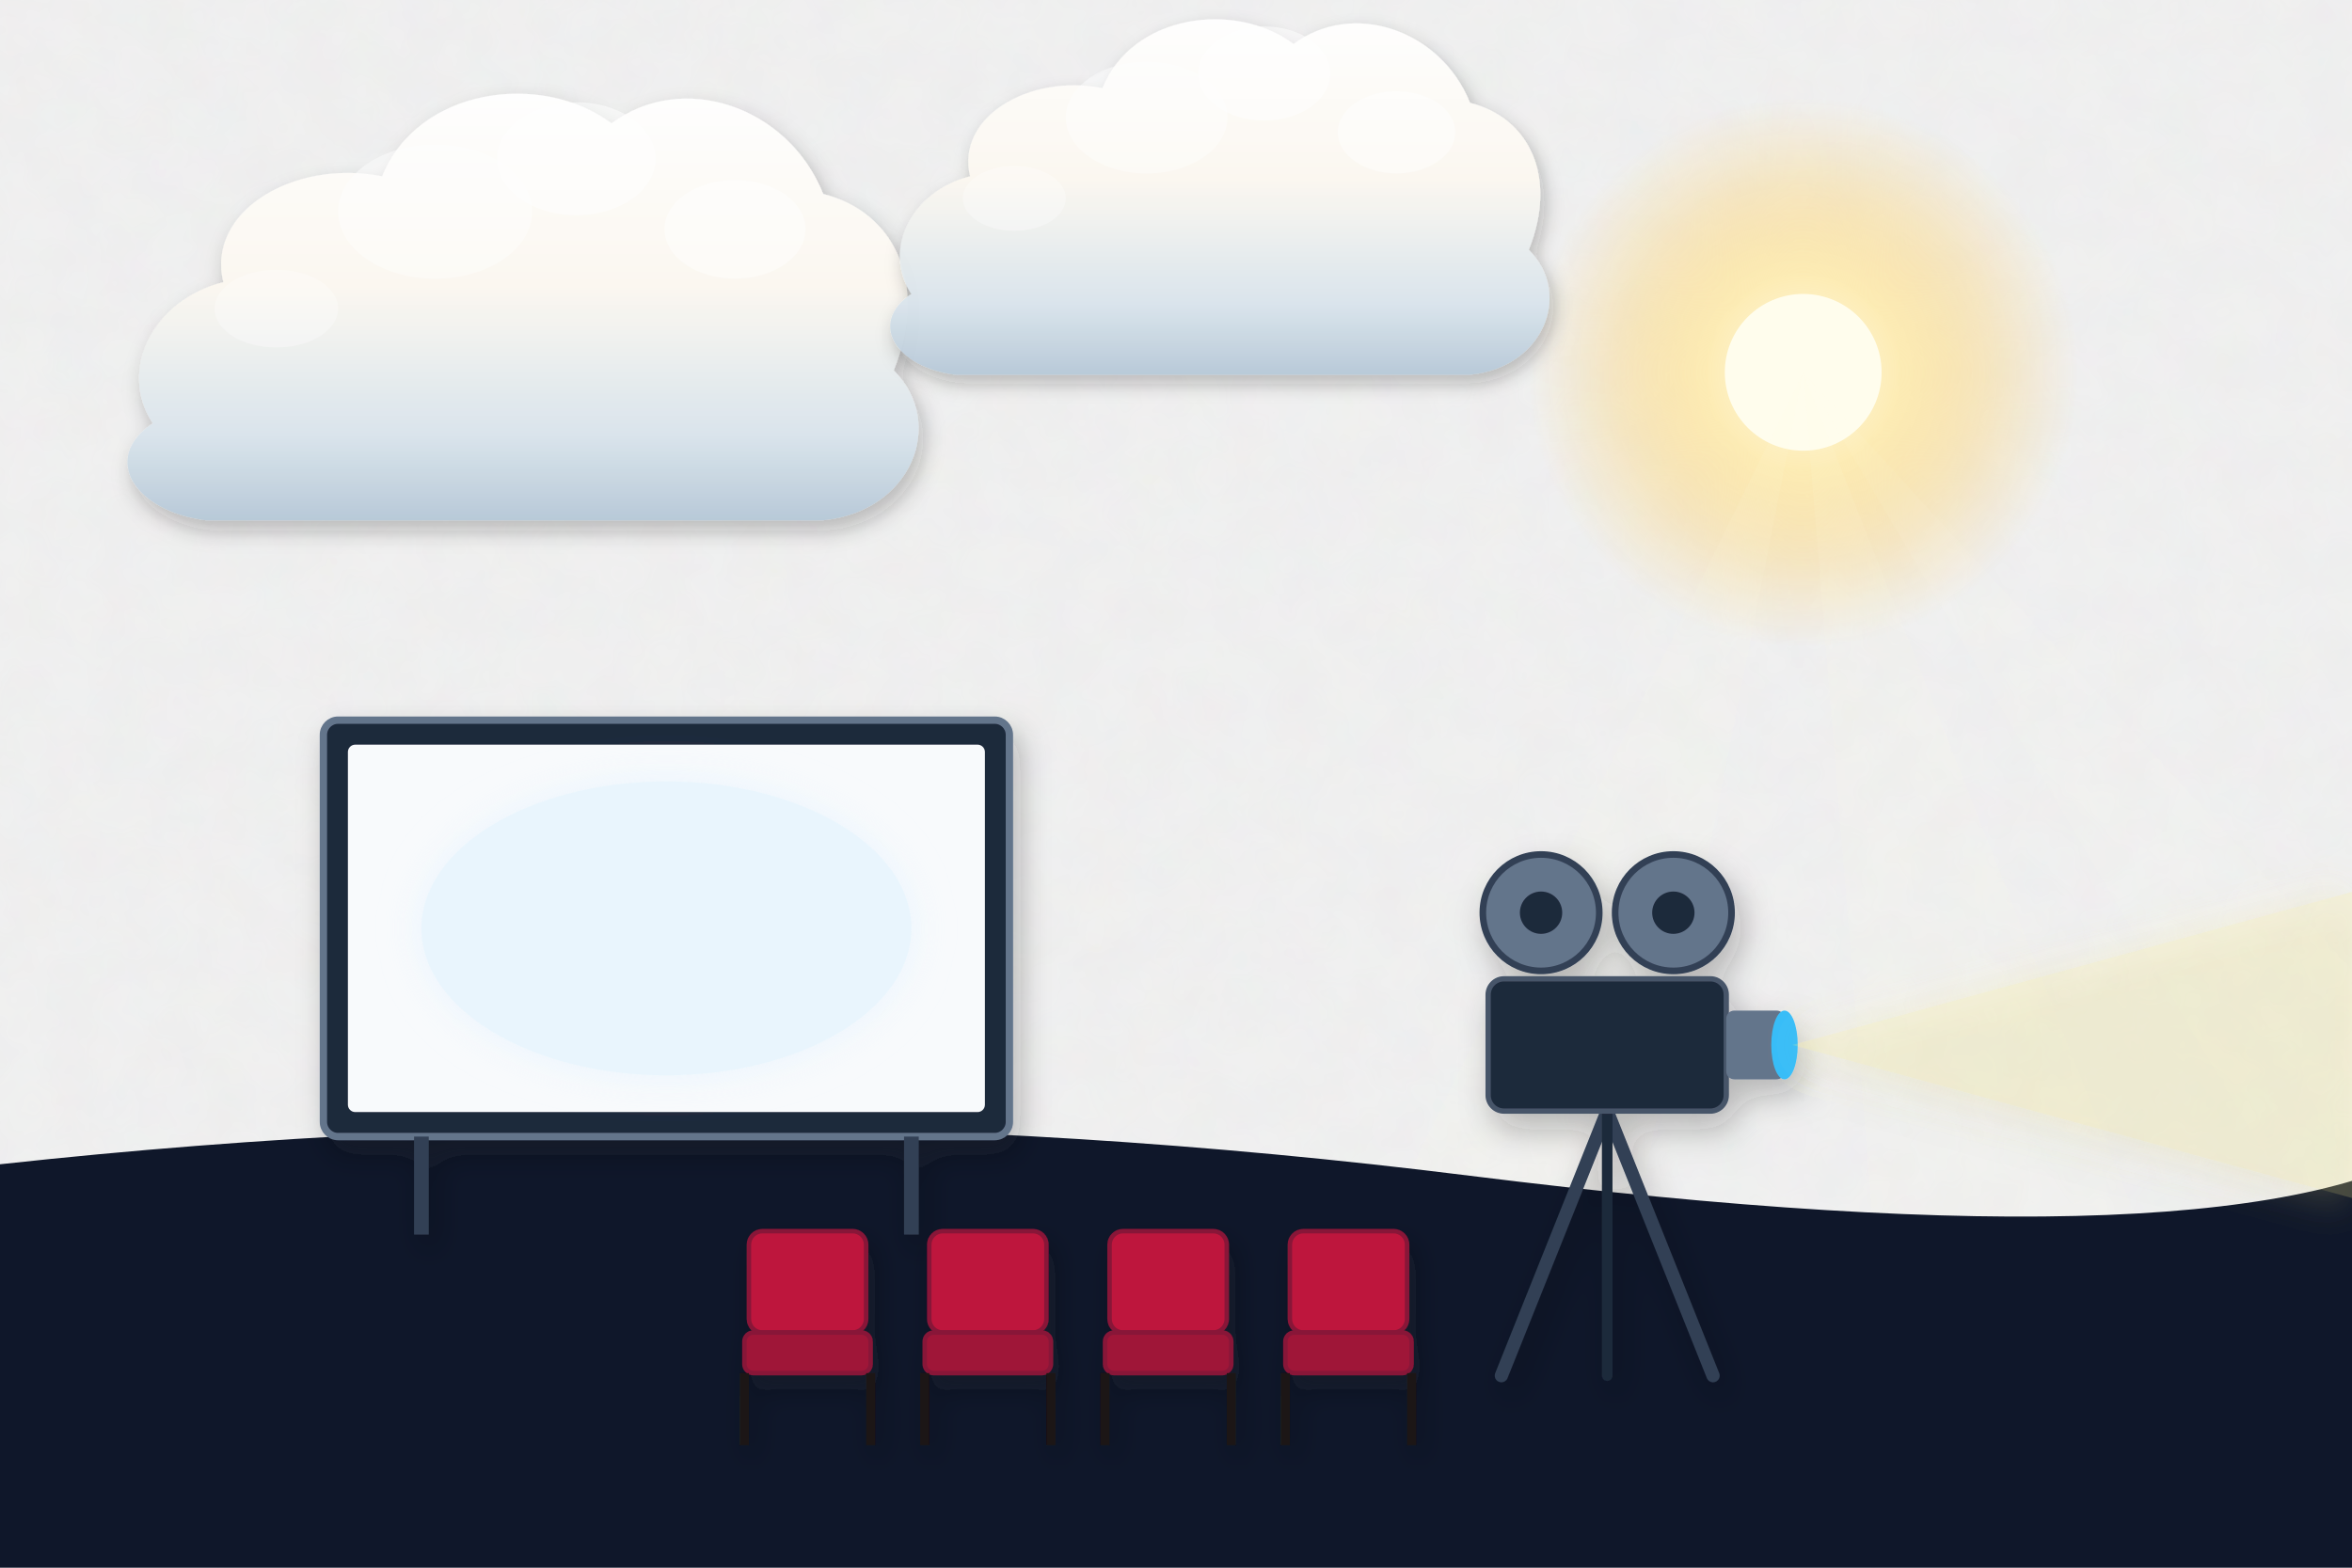
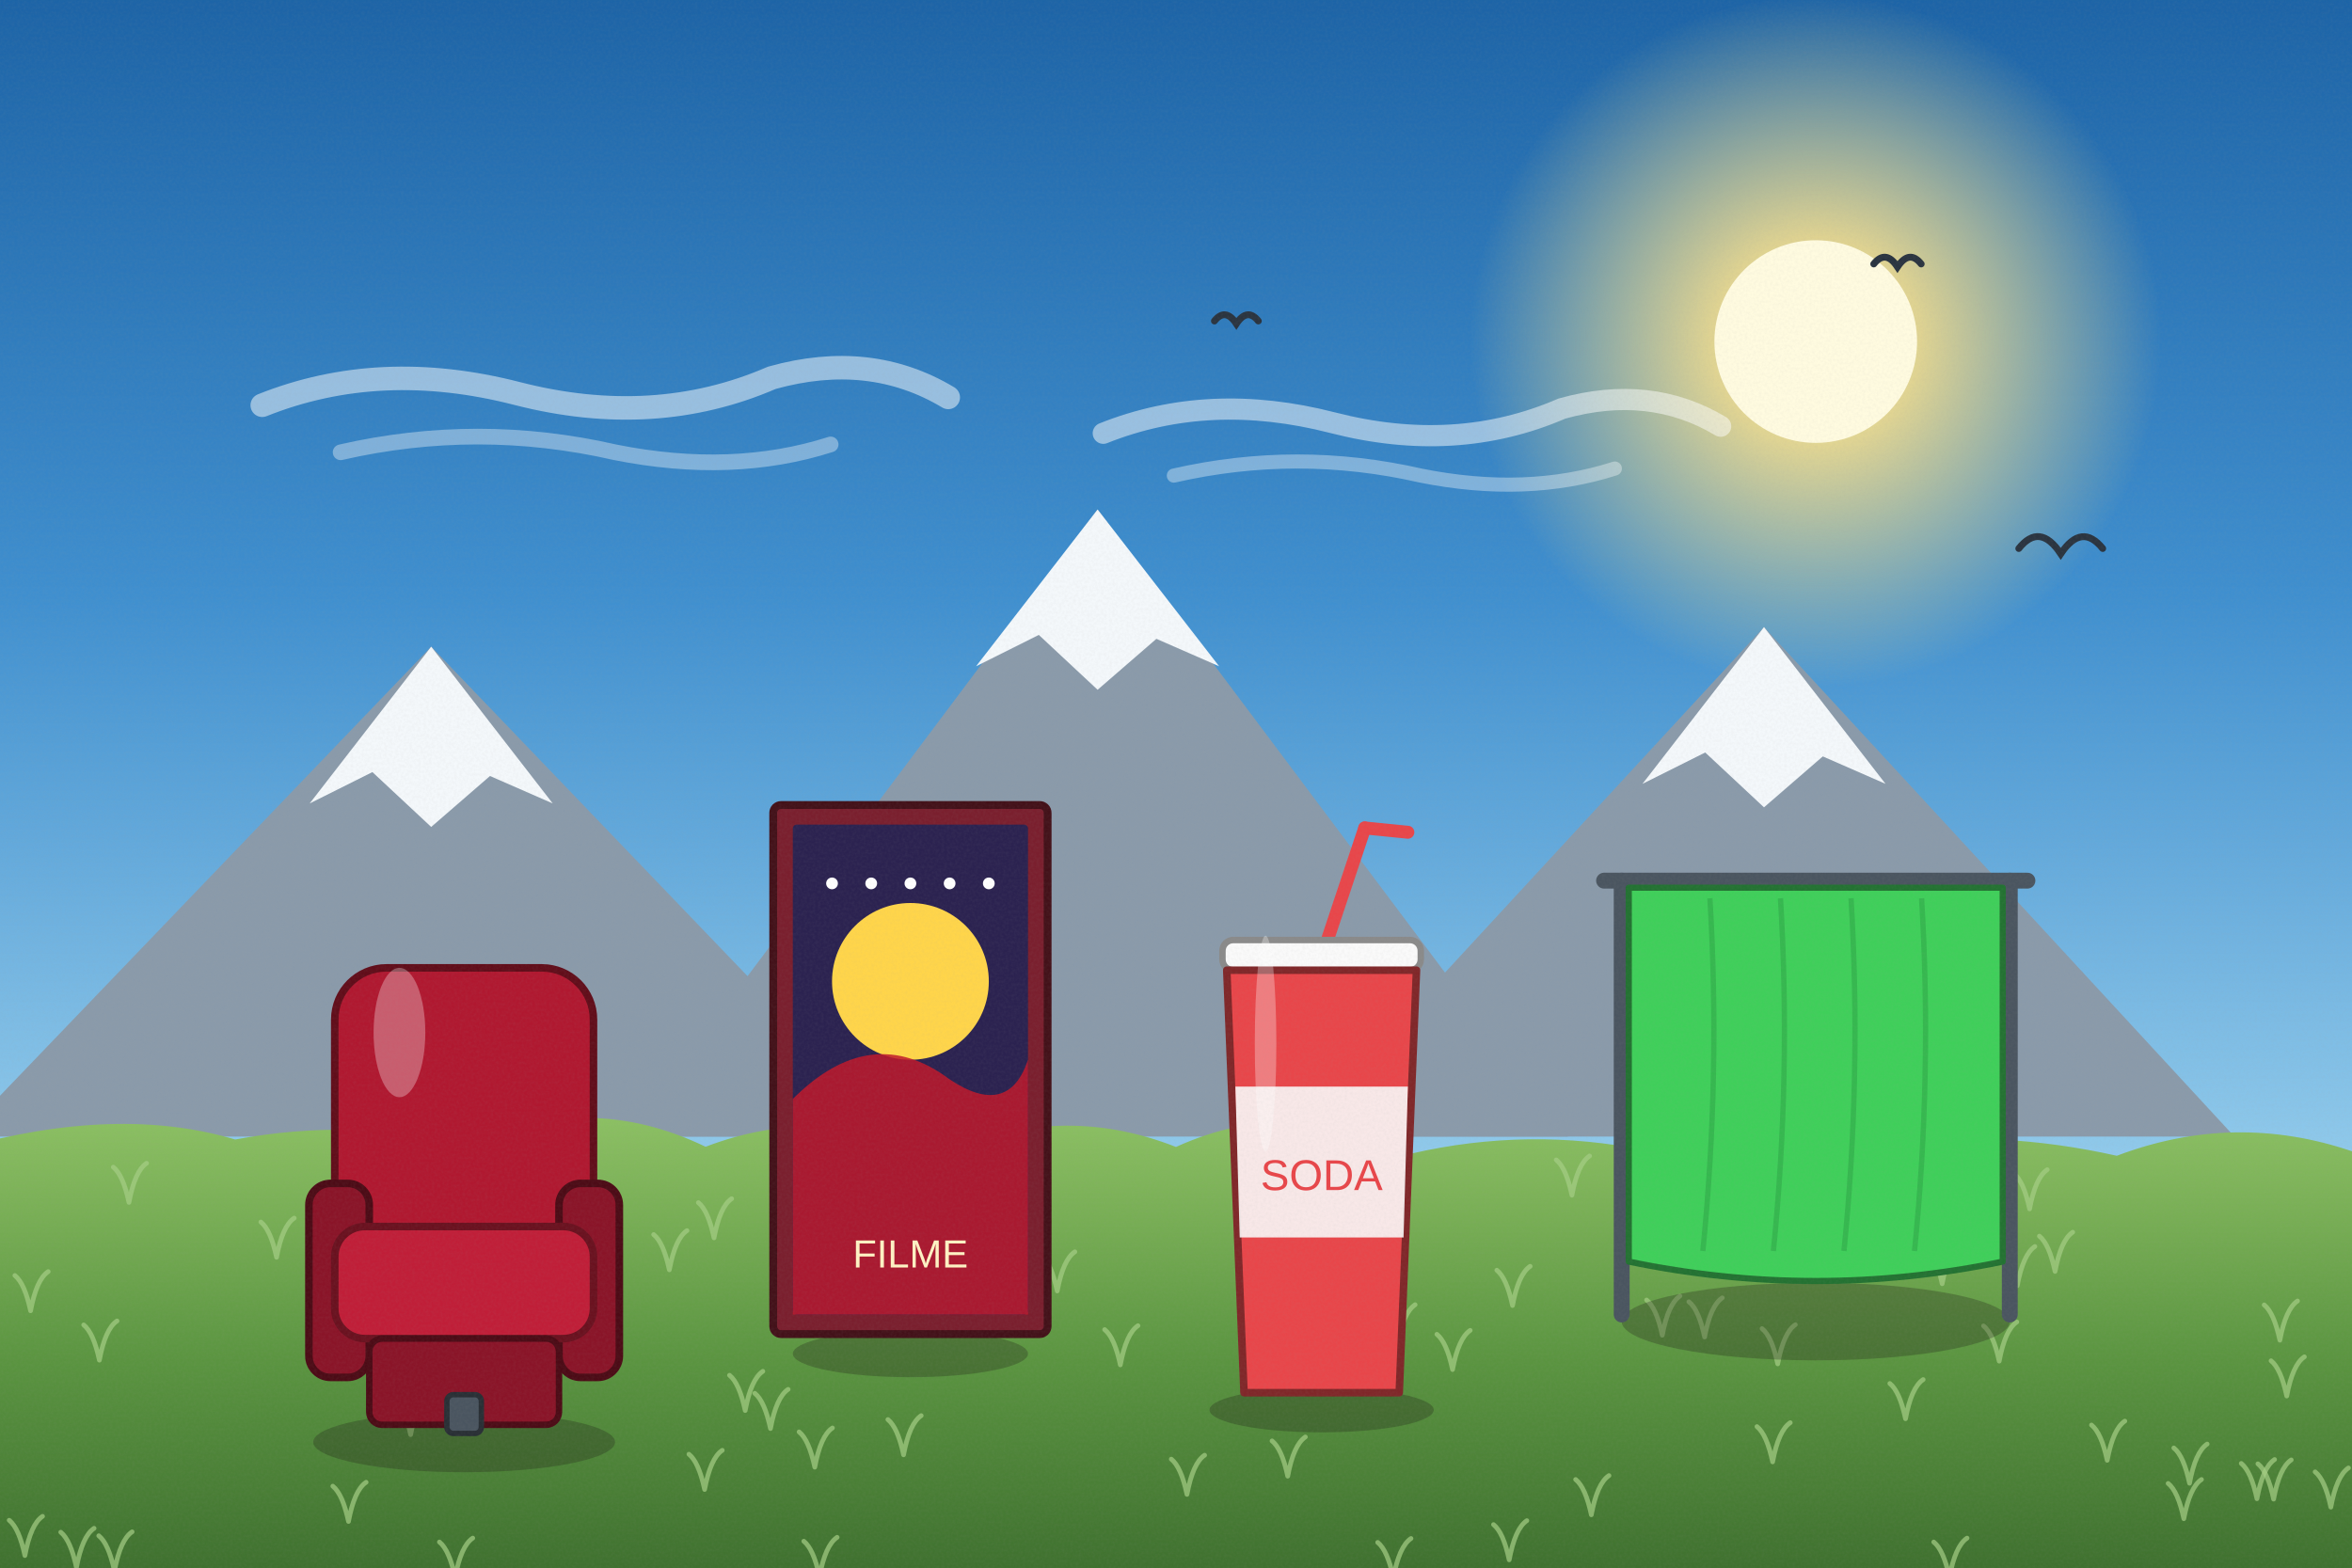
<svg xmlns="http://www.w3.org/2000/svg" viewBox="0 0 1200 800" width="1200" height="800">
  <defs>
-     <filter id="ghibliPaper" x="0%" y="0%" width="100%" height="100%">
-       <feTurbulence type="fractalNoise" baseFrequency="0.04" numOctaves="3" result="noise" seed="42" />
-       <feColorMatrix type="matrix" values="1 0 0 0 0  0 1 0 0 0  0 0 1 0 0  0 0 0 0.035 0" in="noise" result="coloredNoise" />
-       <feComposite operator="in" in2="SourceGraphic" />
-     </filter>
-     <filter id="softGlow" x="-20%" y="-20%" width="140%" height="140%">
-       <feGaussianBlur stdDeviation="8" result="blur" />
-       <feComposite in="SourceGraphic" in2="blur" operator="over" />
-     </filter>
-     <filter id="dropShadow" x="-20%" y="-20%" width="140%" height="140%">
-       <feDropShadow dx="3" dy="6" stdDeviation="6" flood-color="#141e28" flood-opacity="0.28" />
-     </filter>
-     <linearGradient id="skyDay" x1="0" y1="0" x2="0" y2="1">
-       <stop offset="0%" stop-color="#236ca7" />
-       <stop offset="35%" stop-color="#5fa3d6" />
-       <stop offset="70%" stop-color="#b8e1f2" />
-       <stop offset="100%" stop-color="#fdf3dc" />
-     </linearGradient>
-     <linearGradient id="skySunset" x1="0" y1="0" x2="0" y2="1">
-       <stop offset="0%" stop-color="#31396b" />
-       <stop offset="35%" stop-color="#73507b" />
-       <stop offset="65%" stop-color="#cb6b5c" />
-       <stop offset="85%" stop-color="#f29e5a" />
-       <stop offset="100%" stop-color="#fedaa2" />
-     </linearGradient>
-     <linearGradient id="skyDusk" x1="0" y1="0" x2="0" y2="1">
-       <stop offset="0%" stop-color="#121832" />
-       <stop offset="40%" stop-color="#262f56" />
-       <stop offset="70%" stop-color="#4e3d64" />
-       <stop offset="90%" stop-color="#915264" />
-       <stop offset="100%" stop-color="#d6846c" />
-     </linearGradient>
-     <linearGradient id="cloudBodyDay" x1="0" y1="0" x2="0" y2="1">
-       <stop offset="0%" stop-color="#ffffff" />
-       <stop offset="45%" stop-color="#fcf8f0" />
-       <stop offset="80%" stop-color="#d9e4ec" />
-       <stop offset="100%" stop-color="#b6c8d7" />
-     </linearGradient>
-     <linearGradient id="cloudBodySunset" x1="0" y1="0" x2="0" y2="1">
-       <stop offset="0%" stop-color="#fff5e6" />
-       <stop offset="40%" stop-color="#fbd0a5" />
-       <stop offset="75%" stop-color="#cf8ca0" />
-       <stop offset="100%" stop-color="#7e607c" />
-     </linearGradient>
-     <radialGradient id="sunGlowDay" cx="50%" cy="50%" r="50%">
-       <stop offset="0%" stop-color="#fffced" stop-opacity="1" />
-       <stop offset="35%" stop-color="#ffebaa" stop-opacity="0.85" />
-       <stop offset="70%" stop-color="#ffd573" stop-opacity="0.35" />
-       <stop offset="100%" stop-color="#ffd573" stop-opacity="0" />
-     </radialGradient>
-     <radialGradient id="sunGlowSunset" cx="50%" cy="50%" r="50%">
-       <stop offset="0%" stop-color="#fff8db" stop-opacity="1" />
-       <stop offset="30%" stop-color="#ffb753" stop-opacity="0.9" />
-       <stop offset="65%" stop-color="#f46e45" stop-opacity="0.4" />
-       <stop offset="100%" stop-color="#e04a43" stop-opacity="0" />
-     </radialGradient>
-     <linearGradient id="hillDistant" x1="0" y1="0" x2="0" y2="1">
-       <stop offset="0%" stop-color="#6e94a8" />
-       <stop offset="100%" stop-color="#93b9c7" />
-     </linearGradient>
-     <linearGradient id="hillMid" x1="0" y1="0" x2="0" y2="1">
-       <stop offset="0%" stop-color="#4a7c4f" />
-       <stop offset="50%" stop-color="#3c6a40" />
-       <stop offset="100%" stop-color="#2d5231" />
-     </linearGradient>
-     <linearGradient id="hillNear" x1="0" y1="0" x2="0" y2="1">
-       <stop offset="0%" stop-color="#699e4c" />
-       <stop offset="60%" stop-color="#4c7e33" />
-       <stop offset="100%" stop-color="#2f5720" />
-     </linearGradient>
-     <linearGradient id="woodTone" x1="0" y1="0" x2="0" y2="1">
-       <stop offset="0%" stop-color="#9c6d48" />
-       <stop offset="50%" stop-color="#784f30" />
-       <stop offset="100%" stop-color="#55341c" />
-     </linearGradient>
-     <linearGradient id="brassTone" x1="0" y1="0" x2="1" y2="1">
-       <stop offset="0%" stop-color="#ffe699" />
-       <stop offset="35%" stop-color="#d9a536" />
-       <stop offset="70%" stop-color="#996c14" />
-       <stop offset="100%" stop-color="#5e4007" />
+     <linearGradient id="woodTone" x1="0" y1="0" x2="1" y2="0">
+       <stop offset="0" stop-color="#a77649" />
+       <stop offset=".5" stop-color="#7d5231" />
+       <stop offset="1" stop-color="#5a381e" />
    </linearGradient>
    <linearGradient id="stoneTone" x1="0" y1="0" x2="0" y2="1">
-       <stop offset="0%" stop-color="#c5beb3" />
-       <stop offset="60%" stop-color="#999184" />
-       <stop offset="100%" stop-color="#6c6458" />
+       <stop offset="0" stop-color="#c5beb3" />
+       <stop offset="1" stop-color="#7c7468" />
    </linearGradient>
-     <linearGradient id="waterTone" x1="0" y1="0" x2="0" y2="1">
-       <stop offset="0%" stop-color="#47a5be" />
-       <stop offset="50%" stop-color="#2a7796" />
-       <stop offset="100%" stop-color="#144d6a" />
+     <filter id="softShadow" x="-20%" y="-20%" width="140%" height="140%">
+       <feDropShadow dx="2" dy="5" stdDeviation="4" flood-color="#1b1a14" flood-opacity=".25" />
+     </filter>
+     <filter id="grain" x="0" y="0" width="100%" height="100%">
+       <feTurbulence type="fractalNoise" baseFrequency=".7" numOctaves="2" seed="11" />
+       <feColorMatrix type="matrix" values="0 0 0 0 .34  0 0 0 0 .34  0 0 0 0 .32  0 0 0 .22 -.07" />
+     </filter>
+     <linearGradient id="skyMain" x1="0" y1="0" x2="0" y2="1">
+       <stop offset="0" stop-color="#1c63a6" />
+       <stop offset=".38" stop-color="#3f8fcf" />
+       <stop offset=".72" stop-color="#8cc7ea" />
+       <stop offset="1" stop-color="#d8f0f8" />
+     </linearGradient>
+     <linearGradient id="cloudG" x1="0" y1="0" x2="0" y2="1">
+       <stop offset="0" stop-color="#ffffff" />
+       <stop offset="1" stop-color="#c7d8e6" />
+     </linearGradient>
+     <radialGradient id="sunG">
+       <stop offset="0" stop-color="#fffbe0" />
+       <stop offset=".3" stop-color="#ffe38a" stop-opacity=".85" />
+       <stop offset="1" stop-color="#ffe38a" stop-opacity="0" />
+     </radialGradient>
+     <linearGradient id="gndG" x1="0" y1="0" x2="0" y2="1">
+       <stop offset="0" stop-color="#8cc063" />
+       <stop offset=".5" stop-color="#5a9440" />
+       <stop offset="1" stop-color="#3a6a2c" />
    </linearGradient>
  </defs>
-   <rect width="1200" height="800" fill="url(#skyDusk)" filter="url(#ghibliPaper)" />
+   <rect width="1200" height="800" fill="url(#skyMain)" />
  <g>
-     <circle cx="920" cy="190" r="140" fill="url(#sunGlowDay)" />
-     <circle cx="920" cy="190" r="40" fill="#fffded" />
-     <polygon points="920,190 620,800 800,800" fill="#fffbe6" opacity="0.08" />
-     <polygon points="920,190 970,800 1160,800" fill="#fffbe6" opacity="0.08" />
-     <polygon points="920,190 1280,800 1480,800" fill="#fffbe6" opacity="0.06" />
+     <circle cx="926.4" cy="174.3" r="175.78" fill="url(#sunG)" />
+     <circle cx="926.4" cy="174.3" r="51.7" fill="#fffbe0" />
  </g>
-   <g transform="translate(240, 180) scale(0.9)" opacity="0.95">
-     <path d="M-180,40        C-200,10 -180,-30 -140,-40        C-150,-80 -100,-110 -50,-100        C-30,-150 40,-160 80,-130        C120,-160 180,-140 200,-90        C240,-80 260,-40 240,10        C270,40 250,90 200,95        L-150,95        C-190,90 -210,60 -180,40 Z" fill="url(#cloudBodyDay)" filter="url(#dropShadow)" />
-     <ellipse cx="60" cy="-110" rx="45" ry="32" fill="#ffffff" opacity="0.55" />
-     <ellipse cx="-20" cy="-80" rx="55" ry="38" fill="#ffffff" opacity="0.45" />
-     <ellipse cx="150" cy="-70" rx="40" ry="28" fill="#ffffff" opacity="0.5" />
-     <ellipse cx="-110" cy="-25" rx="35" ry="22" fill="#ffffff" opacity="0.35" />
+   <g transform="translate(293.8,196.8) scale(1)" opacity="0.9">
+     <path d="M-160,10 Q-100,-14 -30,4 Q40,22 100,-4 Q150,-18 190,6" stroke="#fff" stroke-width="12" stroke-linecap="round" fill="none" opacity=".55" />
+     <path d="M-120,34 Q-50,18 20,34 Q80,46 130,30" stroke="#fff" stroke-width="8" stroke-linecap="round" fill="none" opacity=".4" />
  </g>
-   <g transform="translate(600, 120) scale(0.75)" opacity="0.95">
-     <path d="M-180,40        C-200,10 -180,-30 -140,-40        C-150,-80 -100,-110 -50,-100        C-30,-150 40,-160 80,-130        C120,-160 180,-140 200,-90        C240,-80 260,-40 240,10        C270,40 250,90 200,95        L-150,95        C-190,90 -210,60 -180,40 Z" fill="url(#cloudBodyDay)" filter="url(#dropShadow)" />
-     <ellipse cx="60" cy="-110" rx="45" ry="32" fill="#ffffff" opacity="0.55" />
-     <ellipse cx="-20" cy="-80" rx="55" ry="38" fill="#ffffff" opacity="0.45" />
-     <ellipse cx="150" cy="-70" rx="40" ry="28" fill="#ffffff" opacity="0.5" />
-     <ellipse cx="-110" cy="-25" rx="35" ry="22" fill="#ffffff" opacity="0.35" />
+   <g transform="translate(706.9,212.1) scale(0.9)" opacity="0.9">
+     <path d="M-160,10 Q-100,-14 -30,4 Q40,22 100,-4 Q150,-18 190,6" stroke="#fff" stroke-width="12" stroke-linecap="round" fill="none" opacity=".55" />
+     <path d="M-120,34 Q-50,18 20,34 Q80,46 130,30" stroke="#fff" stroke-width="8" stroke-linecap="round" fill="none" opacity=".4" />
  </g>
-   <path d="M-50,600 Q350,550 750,600 T1250,580 L1250,800 L-50,800 Z" fill="#0f172a" />
-   <g transform="translate(340, 480) scale(1.25)" filter="url(#dropShadow)">
-     <rect x="-140" y="-90" width="280" height="170" rx="6" fill="#1e293b" stroke="#64748b" stroke-width="3" />
-     <rect x="-130" y="-80" width="260" height="150" rx="3" fill="#f8fafc" />
-     <ellipse cx="0" cy="-5" rx="100" ry="60" fill="#e0f2fe" opacity="0.6" filter="url(#softGlow)" />
-     <line x1="-100" y1="80" x2="-100" y2="120" stroke="#334155" stroke-width="6" />
-     <line x1="100" y1="80" x2="100" y2="120" stroke="#334155" stroke-width="6" />
+   <path d="M-20,580 L220,330 L460,580 Z" fill="#8a9aaa" />
+   <path d="M158,410 L220,330 L282,410 L250,396 L220,422 L190,394 Z" fill="#f4f8fb" />
+   <path d="M320,580 L560,260 L800,580 Z" fill="#8a9aaa" />
+   <path d="M498,340 L560,260 L622,340 L590,326 L560,352 L530,324 Z" fill="#f4f8fb" />
+   <path d="M660,580 L900,320 L1140,580 Z" fill="#8a9aaa" />
+   <path d="M838,400 L900,320 L962,400 L930,386 L900,412 L870,384 Z" fill="#f4f8fb" />
+   <g>
+     <path d="M-20,586 Q60,563.6 120,581.5 Q180,570.3 240,584.1 Q300,556.3 360,585.2 Q420,562.3 480,589.4 Q540,561.7 600,585.3 Q660,558 720,588.7 Q780,574.9 840,587.1 Q900,575.4 960,583.7 Q1020,576.3 1080,589.8 Q1140,567.1 1200,587.5 Q1260,573.6 1320,589.4 L1240,820 L-20,820 Z" fill="url(#gndG)" />
+     <path d="M1029.2,656.1 q-3,-14 -8,-18 M1029.2,656.1 q3,-16 9,-20" stroke="#a5ce85" stroke-width="2.4" fill="none" stroke-linecap="round" opacity=".7" />
+     <path d="M972.2,724 q-3,-14 -8,-18 M972.2,724 q3,-16 9,-20" stroke="#a5ce85" stroke-width="2.4" fill="none" stroke-linecap="round" opacity=".7" />
+     <path d="M1151.5,764.8 q-3,-14 -8,-18 M1151.5,764.8 q3,-16 9,-20" stroke="#a5ce85" stroke-width="2.4" fill="none" stroke-linecap="round" opacity=".7" />
+     <path d="M706.5,623.8 q-3,-14 -8,-18 M706.5,623.8 q3,-16 9,-20" stroke="#a5ce85" stroke-width="2.4" fill="none" stroke-linecap="round" opacity=".7" />
+     <path d="M907,696 q-3,-14 -8,-18 M907,696 q3,-16 9,-20" stroke="#a5ce85" stroke-width="2.4" fill="none" stroke-linecap="round" opacity=".7" />
+     <path d="M710.9,805.1 q-3,-14 -8,-18 M710.9,805.1 q3,-16 9,-20" stroke="#a5ce85" stroke-width="2.4" fill="none" stroke-linecap="round" opacity=".7" />
+     <path d="M50.7,694.1 q-3,-14 -8,-18 M50.7,694.1 q3,-16 9,-20" stroke="#a5ce85" stroke-width="2.4" fill="none" stroke-linecap="round" opacity=".7" />
+     <path d="M521.5,670.3 q-3,-14 -8,-18 M521.5,670.3 q3,-16 9,-20" stroke="#a5ce85" stroke-width="2.4" fill="none" stroke-linecap="round" opacity=".7" />
+     <path d="M177.8,776.4 q-3,-14 -8,-18 M177.8,776.4 q3,-16 9,-20" stroke="#a5ce85" stroke-width="2.4" fill="none" stroke-linecap="round" opacity=".7" />
+     <path d="M1160,765 q-3,-14 -8,-18 M1160,765 q3,-16 9,-20" stroke="#a5ce85" stroke-width="2.4" fill="none" stroke-linecap="round" opacity=".7" />
+     <path d="M418.1,804.5 q-3,-14 -8,-18 M418.1,804.5 q3,-16 9,-20" stroke="#a5ce85" stroke-width="2.4" fill="none" stroke-linecap="round" opacity=".7" />
+     <path d="M141.1,641.6 q-3,-14 -8,-18 M141.1,641.6 q3,-16 9,-20" stroke="#a5ce85" stroke-width="2.4" fill="none" stroke-linecap="round" opacity=".7" />
+     <path d="M1035.5,616.9 q-3,-14 -8,-18 M1035.5,616.9 q3,-16 9,-20" stroke="#a5ce85" stroke-width="2.4" fill="none" stroke-linecap="round" opacity=".7" />
+     <path d="M65.8,613.6 q-3,-14 -8,-18 M65.8,613.6 q3,-16 9,-20" stroke="#a5ce85" stroke-width="2.4" fill="none" stroke-linecap="round" opacity=".7" />
+     <path d="M848.1,681.4 q-3,-14 -8,-18 M848.1,681.4 q3,-16 9,-20" stroke="#a5ce85" stroke-width="2.4" fill="none" stroke-linecap="round" opacity=".7" />
+     <path d="M650.1,661.8 q-3,-14 -8,-18 M650.1,661.8 q3,-16 9,-20" stroke="#a5ce85" stroke-width="2.4" fill="none" stroke-linecap="round" opacity=".7" />
+     <path d="M741.1,698.9 q-3,-14 -8,-18 M741.1,698.9 q3,-16 9,-20" stroke="#a5ce85" stroke-width="2.4" fill="none" stroke-linecap="round" opacity=".7" />
+     <path d="M1114.2,775 q-3,-14 -8,-18 M1114.2,775 q3,-16 9,-20" stroke="#a5ce85" stroke-width="2.4" fill="none" stroke-linecap="round" opacity=".7" />
+     <path d="M771.7,666.2 q-3,-14 -8,-18 M771.7,666.2 q3,-16 9,-20" stroke="#a5ce85" stroke-width="2.4" fill="none" stroke-linecap="round" opacity=".7" />
+     <path d="M657,753.3 q-3,-14 -8,-18 M657,753.3 q3,-16 9,-20" stroke="#a5ce85" stroke-width="2.4" fill="none" stroke-linecap="round" opacity=".7" />
+     <path d="M811.9,773 q-3,-14 -8,-18 M811.9,773 q3,-16 9,-20" stroke="#a5ce85" stroke-width="2.4" fill="none" stroke-linecap="round" opacity=".7" />
+     <path d="M232.2,804.9 q-3,-14 -8,-18 M232.2,804.9 q3,-16 9,-20" stroke="#a5ce85" stroke-width="2.4" fill="none" stroke-linecap="round" opacity=".7" />
+     <path d="M990.9,655.1 q-3,-14 -8,-18 M990.9,655.1 q3,-16 9,-20" stroke="#a5ce85" stroke-width="2.4" fill="none" stroke-linecap="round" opacity=".7" />
+     <path d="M15.6,668.9 q-3,-14 -8,-18 M15.6,668.9 q3,-16 9,-20" stroke="#a5ce85" stroke-width="2.4" fill="none" stroke-linecap="round" opacity=".7" />
+     <path d="M58.4,801.7 q-3,-14 -8,-18 M58.4,801.7 q3,-16 9,-20" stroke="#a5ce85" stroke-width="2.4" fill="none" stroke-linecap="round" opacity=".7" />
+     <path d="M539.4,658.8 q-3,-14 -8,-18 M539.4,658.8 q3,-16 9,-20" stroke="#a5ce85" stroke-width="2.4" fill="none" stroke-linecap="round" opacity=".7" />
+     <path d="M415.7,748.7 q-3,-14 -8,-18 M415.7,748.7 q3,-16 9,-20" stroke="#a5ce85" stroke-width="2.4" fill="none" stroke-linecap="round" opacity=".7" />
+     <path d="M12.7,793.8 q-3,-14 -8,-18 M12.7,793.8 q3,-16 9,-20" stroke="#a5ce85" stroke-width="2.4" fill="none" stroke-linecap="round" opacity=".7" />
+     <path d="M904.4,746 q-3,-14 -8,-18 M904.4,746 q3,-16 9,-20" stroke="#a5ce85" stroke-width="2.4" fill="none" stroke-linecap="round" opacity=".7" />
+     <path d="M703.6,648.2 q-3,-14 -8,-18 M703.6,648.2 q3,-16 9,-20" stroke="#a5ce85" stroke-width="2.4" fill="none" stroke-linecap="round" opacity=".7" />
+     <path d="M571.6,696.5 q-3,-14 -8,-18 M571.6,696.5 q3,-16 9,-20" stroke="#a5ce85" stroke-width="2.4" fill="none" stroke-linecap="round" opacity=".7" />
+     <path d="M889.2,601.2 q-3,-14 -8,-18 M889.2,601.2 q3,-16 9,-20" stroke="#a5ce85" stroke-width="2.4" fill="none" stroke-linecap="round" opacity=".7" />
+     <path d="M1189.2,769.1 q-3,-14 -8,-18 M1189.2,769.1 q3,-16 9,-20" stroke="#a5ce85" stroke-width="2.4" fill="none" stroke-linecap="round" opacity=".7" />
+     <path d="M188.5,667.5 q-3,-14 -8,-18 M188.5,667.5 q3,-16 9,-20" stroke="#a5ce85" stroke-width="2.4" fill="none" stroke-linecap="round" opacity=".7" />
+     <path d="M770,796 q-3,-14 -8,-18 M770,796 q3,-16 9,-20" stroke="#a5ce85" stroke-width="2.4" fill="none" stroke-linecap="round" opacity=".7" />
+     <path d="M1117.1,756.9 q-3,-14 -8,-18 M1117.1,756.9 q3,-16 9,-20" stroke="#a5ce85" stroke-width="2.4" fill="none" stroke-linecap="round" opacity=".7" />
+     <path d="M253.9,690 q-3,-14 -8,-18 M253.9,690 q3,-16 9,-20" stroke="#a5ce85" stroke-width="2.4" fill="none" stroke-linecap="round" opacity=".7" />
+     <path d="M393.1,729 q-3,-14 -8,-18 M393.1,729 q3,-16 9,-20" stroke="#a5ce85" stroke-width="2.4" fill="none" stroke-linecap="round" opacity=".7" />
+     <path d="M341.5,648 q-3,-14 -8,-18 M341.5,648 q3,-16 9,-20" stroke="#a5ce85" stroke-width="2.4" fill="none" stroke-linecap="round" opacity=".7" />
+     <path d="M209.5,732.1 q-3,-14 -8,-18 M209.5,732.1 q3,-16 9,-20" stroke="#a5ce85" stroke-width="2.4" fill="none" stroke-linecap="round" opacity=".7" />
+     <path d="M1020,694.6 q-3,-14 -8,-18 M1020,694.6 q3,-16 9,-20" stroke="#a5ce85" stroke-width="2.4" fill="none" stroke-linecap="round" opacity=".7" />
+     <path d="M802,609.9 q-3,-14 -8,-18 M802,609.9 q3,-16 9,-20" stroke="#a5ce85" stroke-width="2.4" fill="none" stroke-linecap="round" opacity=".7" />
+     <path d="M380.2,719.8 q-3,-14 -8,-18 M380.2,719.8 q3,-16 9,-20" stroke="#a5ce85" stroke-width="2.4" fill="none" stroke-linecap="round" opacity=".7" />
+     <path d="M1048.5,648.8 q-3,-14 -8,-18 M1048.5,648.8 q3,-16 9,-20" stroke="#a5ce85" stroke-width="2.4" fill="none" stroke-linecap="round" opacity=".7" />
+     <path d="M273.5,606.4 q-3,-14 -8,-18 M273.5,606.4 q3,-16 9,-20" stroke="#a5ce85" stroke-width="2.4" fill="none" stroke-linecap="round" opacity=".7" />
+     <path d="M1166.7,712.4 q-3,-14 -8,-18 M1166.7,712.4 q3,-16 9,-20" stroke="#a5ce85" stroke-width="2.4" fill="none" stroke-linecap="round" opacity=".7" />
+     <path d="M994.6,804.9 q-3,-14 -8,-18 M994.6,804.9 q3,-16 9,-20" stroke="#a5ce85" stroke-width="2.4" fill="none" stroke-linecap="round" opacity=".7" />
+     <path d="M359.5,760.1 q-3,-14 -8,-18 M359.5,760.1 q3,-16 9,-20" stroke="#a5ce85" stroke-width="2.4" fill="none" stroke-linecap="round" opacity=".7" />
+     <path d="M461,742.4 q-3,-14 -8,-18 M461,742.4 q3,-16 9,-20" stroke="#a5ce85" stroke-width="2.4" fill="none" stroke-linecap="round" opacity=".7" />
+     <path d="M1075.1,745.2 q-3,-14 -8,-18 M1075.1,745.2 q3,-16 9,-20" stroke="#a5ce85" stroke-width="2.4" fill="none" stroke-linecap="round" opacity=".7" />
+     <path d="M1163.2,683.9 q-3,-14 -8,-18 M1163.2,683.9 q3,-16 9,-20" stroke="#a5ce85" stroke-width="2.4" fill="none" stroke-linecap="round" opacity=".7" />
+     <path d="M869.7,682.3 q-3,-14 -8,-18 M869.7,682.3 q3,-16 9,-20" stroke="#a5ce85" stroke-width="2.4" fill="none" stroke-linecap="round" opacity=".7" />
+     <path d="M39,799.9 q-3,-14 -8,-18 M39,799.9 q3,-16 9,-20" stroke="#a5ce85" stroke-width="2.4" fill="none" stroke-linecap="round" opacity=".7" />
+     <path d="M605.6,762.6 q-3,-14 -8,-18 M605.6,762.6 q3,-16 9,-20" stroke="#a5ce85" stroke-width="2.4" fill="none" stroke-linecap="round" opacity=".7" />
+     <path d="M364.3,631.7 q-3,-14 -8,-18 M364.3,631.7 q3,-16 9,-20" stroke="#a5ce85" stroke-width="2.4" fill="none" stroke-linecap="round" opacity=".7" />
+     <path d="M713,685.8 q-3,-14 -8,-18 M713,685.8 q3,-16 9,-20" stroke="#a5ce85" stroke-width="2.4" fill="none" stroke-linecap="round" opacity=".7" />
  </g>
-   <g transform="translate(820, 540) scale(1.35)" filter="url(#dropShadow)">
-     <line x1="0" y1="20" x2="-40" y2="120" stroke="#334155" stroke-width="5" stroke-linecap="round" />
-     <line x1="0" y1="20" x2="40" y2="120" stroke="#334155" stroke-width="5" stroke-linecap="round" />
-     <line x1="0" y1="20" x2="0" y2="120" stroke="#1e293b" stroke-width="4" stroke-linecap="round" />
-     <rect x="-45" y="-30" width="90" height="50" rx="6" fill="#1e293b" stroke="#475569" stroke-width="2" />
-     <circle cx="-25" cy="-55" r="22" fill="#64748b" stroke="#334155" stroke-width="2.5" />
-     <circle cx="-25" cy="-55" r="8" fill="#1e293b" />
-     <circle cx="25" cy="-55" r="22" fill="#64748b" stroke="#334155" stroke-width="2.5" />
-     <circle cx="25" cy="-55" r="8" fill="#1e293b" />
-     <rect x="45" y="-18" width="22" height="26" rx="3" fill="#64748b" />
-     <ellipse cx="67" cy="-5" rx="5" ry="13" fill="#38bdf8" />
-     <polygon points="70,-5 600,-150 600,140" fill="#fef08a" opacity="0.22" filter="url(#softGlow)" />
+   <g stroke="#2a3440" stroke-width="3.5" fill="none" stroke-linecap="round">
+     <path d="M956,134.7 q6.1,-7.6 12.1,1.5 q6.1,-9.1 12.1,-1.5" />
+     <path d="M1030,279.9 q10.7,-13.4 21.4,2.7 q10.7,-16 21.4,-2.7" />
+     <path d="M619.6,163.8 q5.6,-7 11.2,1.4 q5.6,-8.4 11.2,-1.4" />
  </g>
-   <g transform="translate(550, 680) scale(1.15)" filter="url(#dropShadow)">
-     <g transform="translate(-120, 0)">
-       <rect x="-26" y="-45" width="52" height="45" rx="6" fill="#be123c" stroke="#881337" stroke-width="2" />
-       <rect x="-28" y="0" width="56" height="18" rx="4" fill="#9f1239" stroke="#881337" stroke-width="2" />
-       <line x1="-28" y1="18" x2="-28" y2="50" stroke="#1c1917" stroke-width="4" />
-       <line x1="28" y1="18" x2="28" y2="50" stroke="#1c1917" stroke-width="4" />
-     </g>
-     <g transform="translate(-40, 0)">
-       <rect x="-26" y="-45" width="52" height="45" rx="6" fill="#be123c" stroke="#881337" stroke-width="2" />
-       <rect x="-28" y="0" width="56" height="18" rx="4" fill="#9f1239" stroke="#881337" stroke-width="2" />
-       <line x1="-28" y1="18" x2="-28" y2="50" stroke="#1c1917" stroke-width="4" />
-       <line x1="28" y1="18" x2="28" y2="50" stroke="#1c1917" stroke-width="4" />
-     </g>
-     <g transform="translate(40, 0)">
-       <rect x="-26" y="-45" width="52" height="45" rx="6" fill="#be123c" stroke="#881337" stroke-width="2" />
-       <rect x="-28" y="0" width="56" height="18" rx="4" fill="#9f1239" stroke="#881337" stroke-width="2" />
-       <line x1="-28" y1="18" x2="-28" y2="50" stroke="#1c1917" stroke-width="4" />
-       <line x1="28" y1="18" x2="28" y2="50" stroke="#1c1917" stroke-width="4" />
-     </g>
-     <g transform="translate(120, 0)">
-       <rect x="-26" y="-45" width="52" height="45" rx="6" fill="#be123c" stroke="#881337" stroke-width="2" />
-       <rect x="-28" y="0" width="56" height="18" rx="4" fill="#9f1239" stroke="#881337" stroke-width="2" />
-       <line x1="-28" y1="18" x2="-28" y2="50" stroke="#1c1917" stroke-width="4" />
-       <line x1="28" y1="18" x2="28" y2="50" stroke="#1c1917" stroke-width="4" />
-     </g>
+   <g transform="translate(926.4,674.4) scale(0.9)">
+     <ellipse cx="0" cy="0" rx="110" ry="22" fill="#1b1a14" opacity="0.28" />
+     <line x1="-110" y1="-4" x2="-110" y2="-250" stroke="#4a5560" stroke-width="9" stroke-linecap="round" />
+     <line x1="110" y1="-4" x2="110" y2="-250" stroke="#4a5560" stroke-width="9" stroke-linecap="round" />
+     <line x1="-120" y1="-250" x2="120" y2="-250" stroke="#4a5560" stroke-width="9" stroke-linecap="round" />
+     <path d="M-106,-246 L106,-246 L106,-34 Q0,-12 -106,-34 Z" fill="#3fcf5a" stroke="#237232" stroke-width="3.5" stroke-linejoin="round" stroke-linecap="round" />
+     <path d="M-60,-240 Q-54,-140 -64,-40" stroke="#2ea848" stroke-width="3" fill="none" opacity=".6" />
+     <path d="M-20,-240 Q-14,-140 -24,-40" stroke="#2ea848" stroke-width="3" fill="none" opacity=".6" />
+     <path d="M20,-240 Q26,-140 16,-40" stroke="#2ea848" stroke-width="3" fill="none" opacity=".6" />
+     <path d="M60,-240 Q66,-140 56,-40" stroke="#2ea848" stroke-width="3" fill="none" opacity=".6" />
  </g>
+   <g transform="translate(464.5,690.8) scale(1)">
+     <ellipse cx="0" cy="0" rx="60" ry="12" fill="#1b1a14" opacity="0.28" />
+     <rect x="-70" y="-280" width="140" height="270" rx="4" fill="#7a1f2e" stroke="#431119" stroke-width="4" />
+     <rect x="-60" y="-270" width="120" height="250" rx="2" fill="#2b2250" stroke="#18132c" stroke-width="0" />
+     <circle cx="0" cy="-190" r="40" fill="#ffd54a" />
+     <path d="M-60,-130 Q-20,-170 20,-140 Q50,-120 60,-150 L60,-20 L-60,-20 Z" fill="#c0182a" opacity=".85" />
+     <circle cx="-40" cy="-240" r="3" fill="#fff" />
+     <circle cx="-20" cy="-240" r="3" fill="#fff" />
+     <circle cx="0" cy="-240" r="3" fill="#fff" />
+     <circle cx="20" cy="-240" r="3" fill="#fff" />
+     <circle cx="40" cy="-240" r="3" fill="#fff" />
+     <text x="0" y="-44" text-anchor="middle" font-family="Arial Black,Arial" font-size="20" fill="#fff3c4">FILME</text>
+   </g>
+   <g transform="translate(674.3,719.5) scale(1.1)">
+     <ellipse cx="0" cy="0" rx="52" ry="10.4" fill="#1b1a14" opacity="0.28" />
+     <line x1="0" y1="-210" x2="20" y2="-270" stroke="#e8464a" stroke-width="6" stroke-linecap="round" />
+     <line x1="20" y1="-270" x2="40" y2="-268" stroke="#e8464a" stroke-width="6" stroke-linecap="round" />
+     <rect x="-46" y="-218" width="92" height="14" rx="5" fill="#fafafa" stroke="#8a8a8a" stroke-width="3" />
+     <path d="M-44,-204 L44,-204 L36,-8 L-36,-8 Z" fill="#e8464a" stroke="#802729" stroke-width="3.5" stroke-linejoin="round" stroke-linecap="round" />
+     <path d="M-40,-150 L40,-150 L38,-80 L-38,-80 Z" fill="#fafafa" opacity=".9" />
+     <text x="0" y="-102" text-anchor="middle" font-family="Arial Black,Arial" font-size="20" fill="#e8464a">SODA</text>
+     <ellipse cx="-26" cy="-170" rx="5" ry="50" fill="#ffffff" opacity="0.3" />
+   </g>
+   <g transform="translate(236.8,735.9) scale(1.1)">
+     <ellipse cx="0" cy="0" rx="70" ry="14" fill="#1b1a14" opacity="0.28" />
+     <rect x="-60" y="-220" width="120" height="130" rx="24" fill="#b01830" stroke="#610d1a" stroke-width="3.5" />
+     <rect x="-72" y="-120" width="28" height="90" rx="10" fill="#8a1428" stroke="#4c0b16" stroke-width="3.5" />
+     <rect x="44" y="-120" width="28" height="90" rx="10" fill="#8a1428" stroke="#4c0b16" stroke-width="3.5" />
+     <rect x="-60" y="-100" width="120" height="52" rx="14" fill="#c01e38" stroke="#6a111f" stroke-width="3.5" />
+     <rect x="-44" y="-48" width="88" height="40" rx="6" fill="#8a1428" stroke="#4c0b16" stroke-width="3" />
+     <ellipse cx="-30" cy="-190" rx="12" ry="30" fill="#ffffff" opacity="0.3" />
+     <rect x="-8" y="-22" width="16" height="18" rx="3" fill="#4a5560" stroke="#292f35" stroke-width="2.5" />
+   </g>
+   <rect x="-1" y="0" width="1202" height="800" filter="url(#grain)" opacity=".55" />
</svg>
